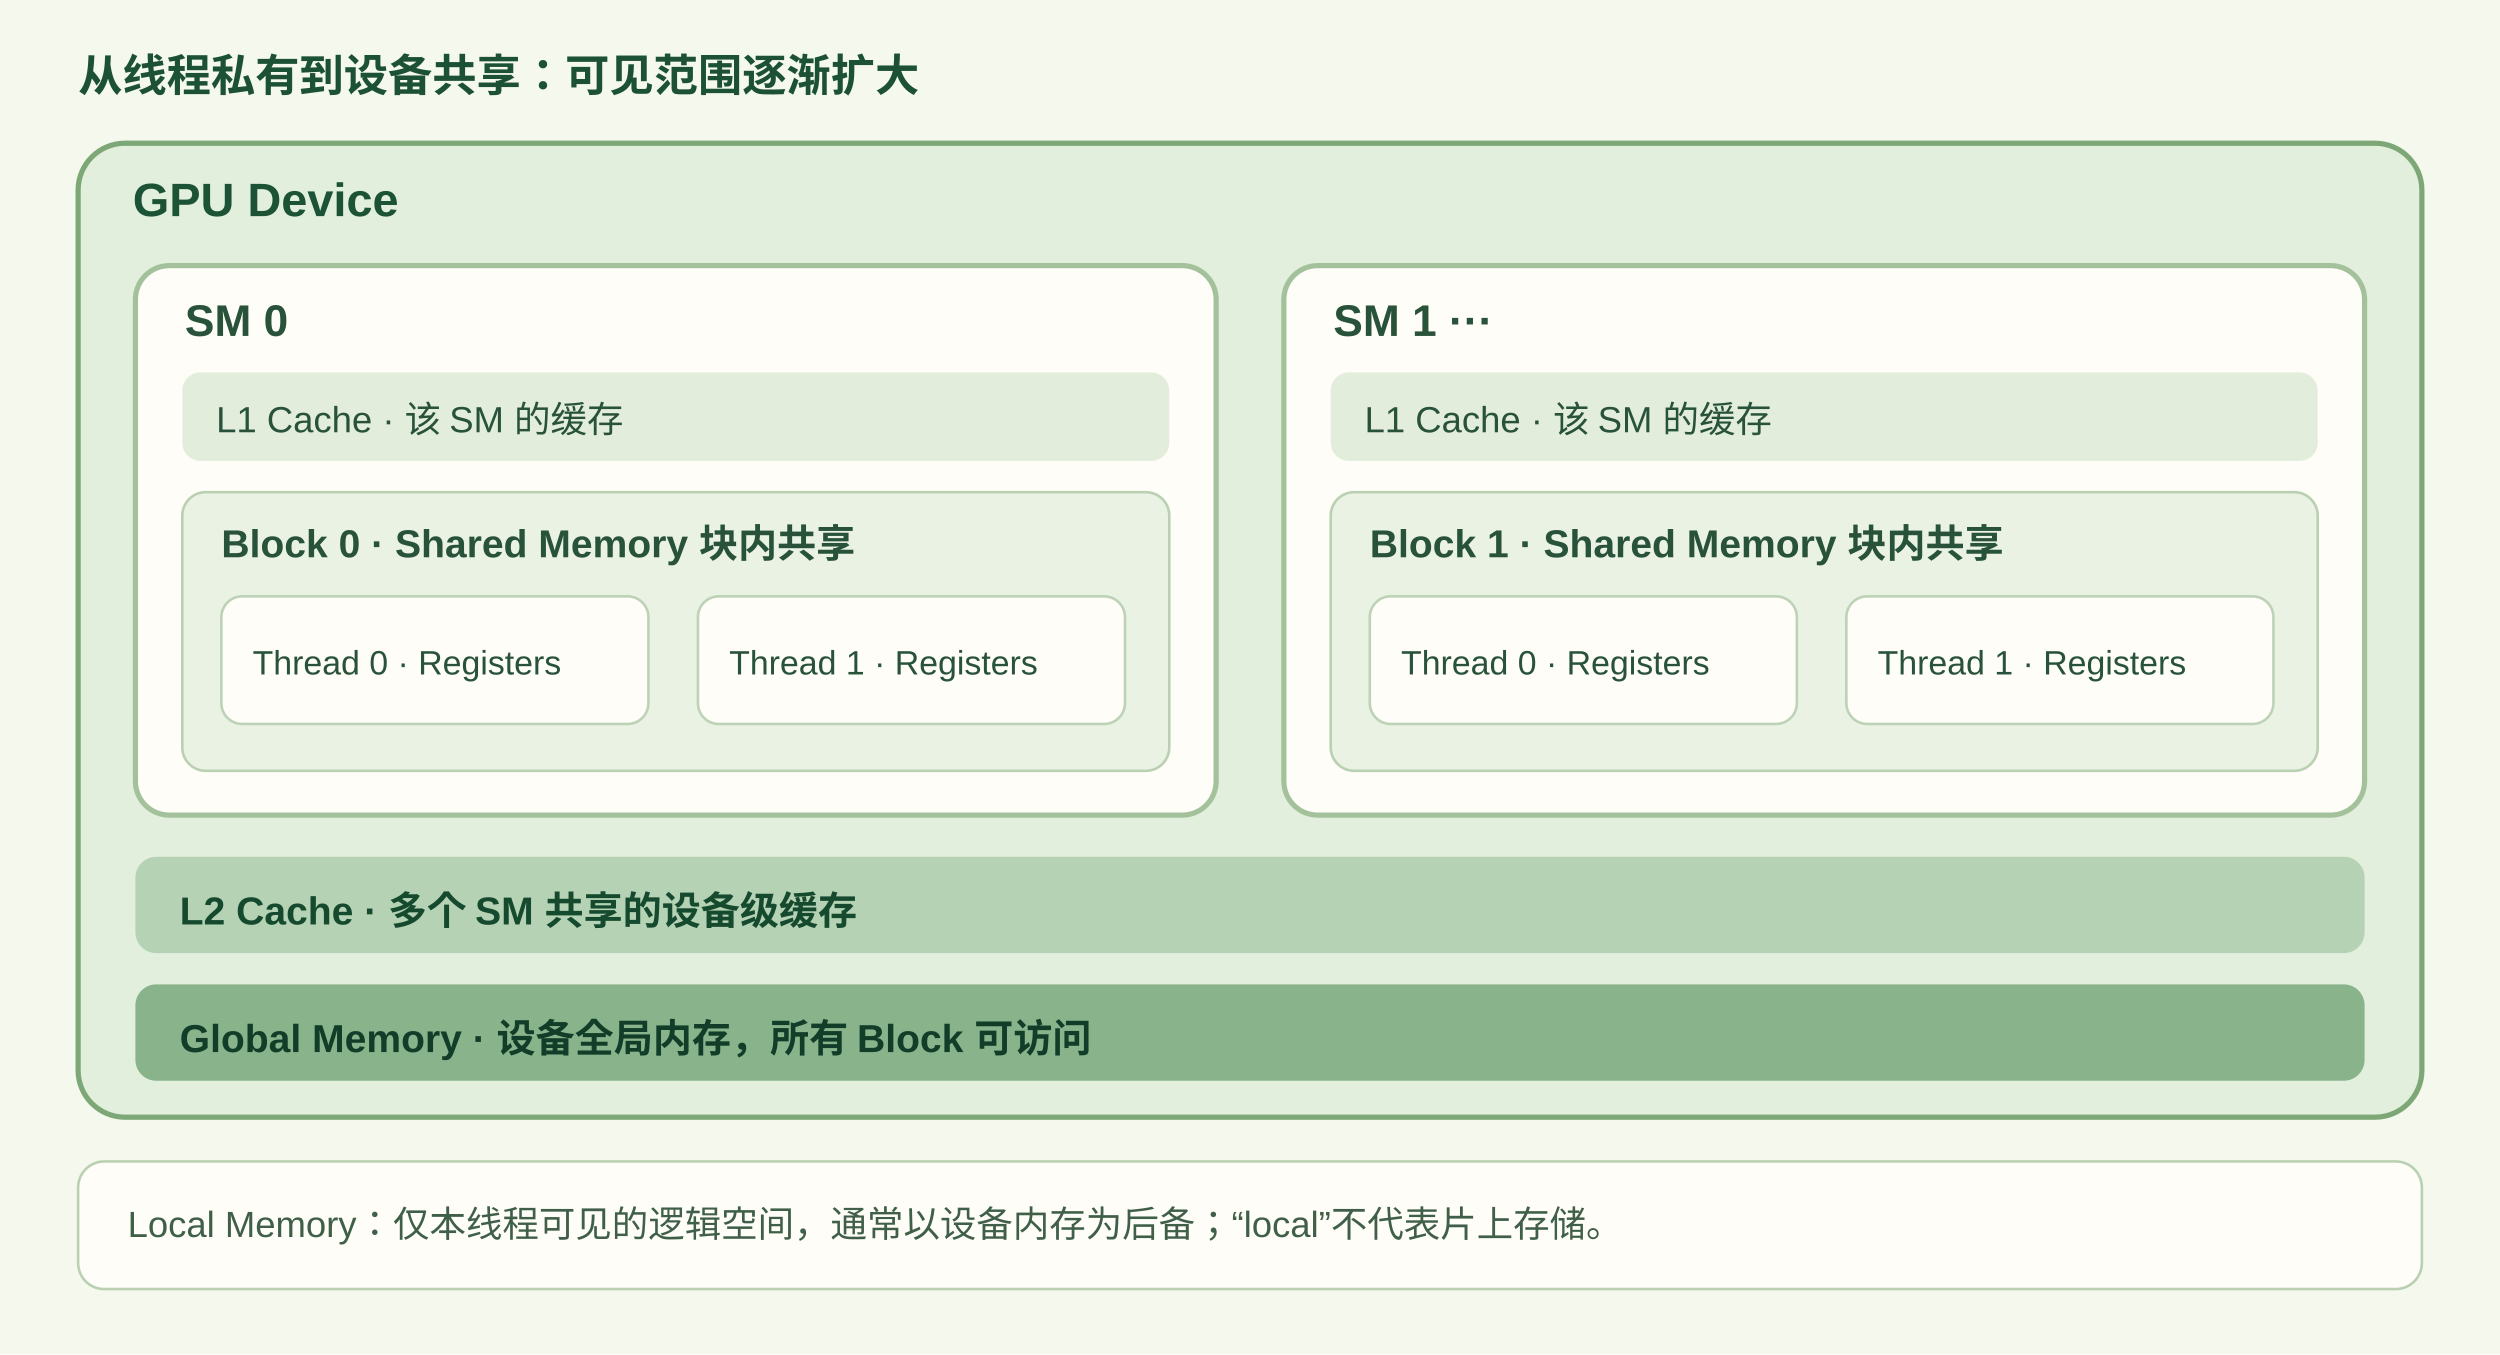
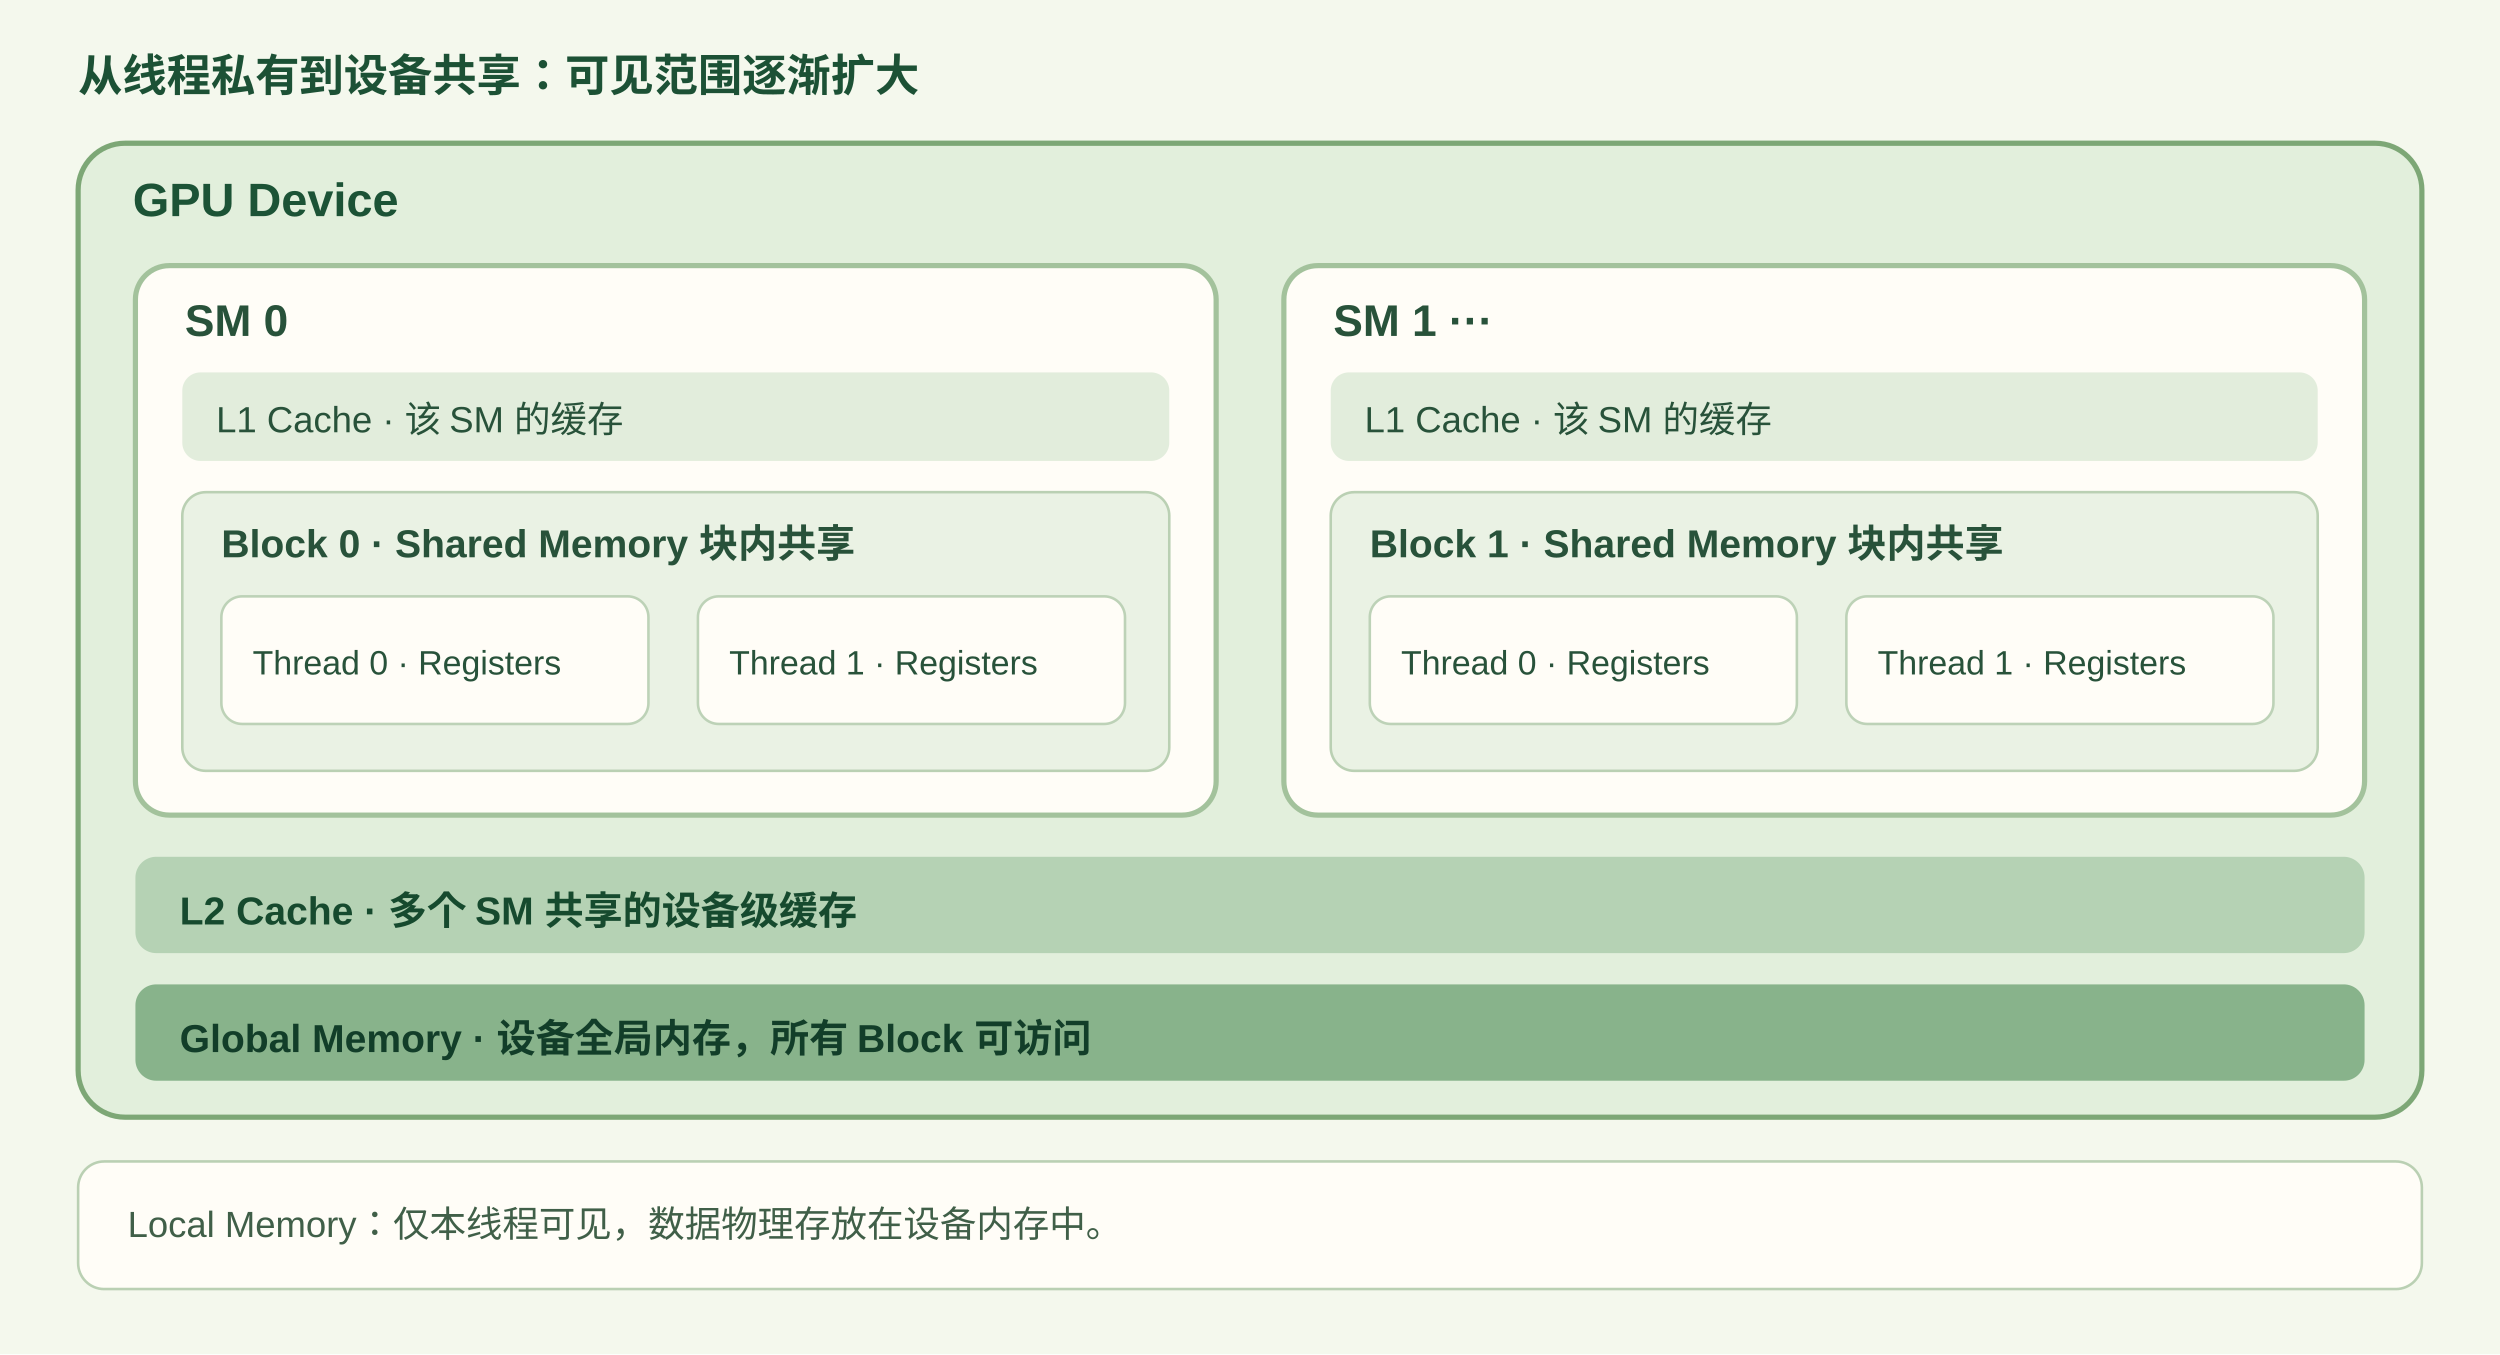
<svg xmlns="http://www.w3.org/2000/svg" viewBox="0 0 960 520" role="img" aria-labelledby="title desc">
  <rect width="960" height="520" fill="#f4f8ed" />
  <text x="30" y="35" fill="#1c5135" font-family="Arial, sans-serif" font-size="17" font-weight="700">从线程私有到设备共享：可见范围逐渐扩大</text>
  <rect x="30" y="55" width="900" height="374" rx="18" fill="#e2efdc" stroke="#7da776" stroke-width="2" />
  <text x="51" y="83" fill="#1c5336" font-family="Arial, sans-serif" font-size="18" font-weight="700">GPU Device</text>
  <g font-family="Arial, sans-serif" fill="#28523a">
    <rect x="52" y="102" width="415" height="211" rx="13" fill="#fffdf7" stroke="#a3c29c" stroke-width="2" />
    <text x="71" y="129" font-size="17" font-weight="700">SM 0</text>
    <rect x="70" y="143" width="379" height="34" rx="7" fill="#e2eddc" />
    <text x="83" y="166" font-size="14">L1 Cache · 该 SM 的缓存</text>
    <rect x="70" y="189" width="379" height="107" rx="9" fill="#eaf2e4" stroke="#bad0b3" />
    <text x="85" y="214" font-size="15" font-weight="700">Block 0 · Shared Memory 块内共享</text>
    <rect x="85" y="229" width="164" height="49" rx="8" fill="#fffdf7" stroke="#bdd2b7" />
    <text x="97" y="259" font-size="13">Thread 0 · Registers</text>
    <rect x="268" y="229" width="164" height="49" rx="8" fill="#fffdf7" stroke="#bdd2b7" />
    <text x="280" y="259" font-size="13">Thread 1 · Registers</text>
    <rect x="493" y="102" width="415" height="211" rx="13" fill="#fffdf7" stroke="#a3c29c" stroke-width="2" />
    <text x="512" y="129" font-size="17" font-weight="700">SM 1 ···</text>
    <rect x="511" y="143" width="379" height="34" rx="7" fill="#e2eddc" />
    <text x="524" y="166" font-size="14">L1 Cache · 该 SM 的缓存</text>
    <rect x="511" y="189" width="379" height="107" rx="9" fill="#eaf2e4" stroke="#bad0b3" />
    <text x="526" y="214" font-size="15" font-weight="700">Block 1 · Shared Memory 块内共享</text>
    <rect x="526" y="229" width="164" height="49" rx="8" fill="#fffdf7" stroke="#bdd2b7" />
    <text x="538" y="259" font-size="13">Thread 0 · Registers</text>
    <rect x="709" y="229" width="164" height="49" rx="8" fill="#fffdf7" stroke="#bdd2b7" />
    <text x="721" y="259" font-size="13">Thread 1 · Registers</text>
  </g>
  <rect x="52" y="329" width="856" height="37" rx="8" fill="#b5d2b4" />
  <text x="69" y="355" fill="#164a2e" font-family="Arial, sans-serif" font-size="15" font-weight="700">L2 Cache · 多个 SM 共享的设备级缓存</text>
  <rect x="52" y="378" width="856" height="37" rx="8" fill="#88b38b" />
  <text x="69" y="404" fill="#123e29" font-family="Arial, sans-serif" font-size="15" font-weight="700">Global Memory · 设备全局内存，所有 Block 可访问</text>
  <rect x="30" y="446" width="900" height="49" rx="10" fill="#fffdf7" stroke="#bad0b3" />
-   <text x="49" y="475" fill="#405f48" font-family="Arial, sans-serif" font-size="14">Local Memory：仅本线程可见的逻辑空间，通常以设备内存为后备；“local”不代表片上存储。</text>
+   <text x="49" y="475" fill="#405f48" font-family="Arial, sans-serif" font-size="14">Local Memory：仅本线程可见，数据物理存放在设备内存中。</text>
</svg>
